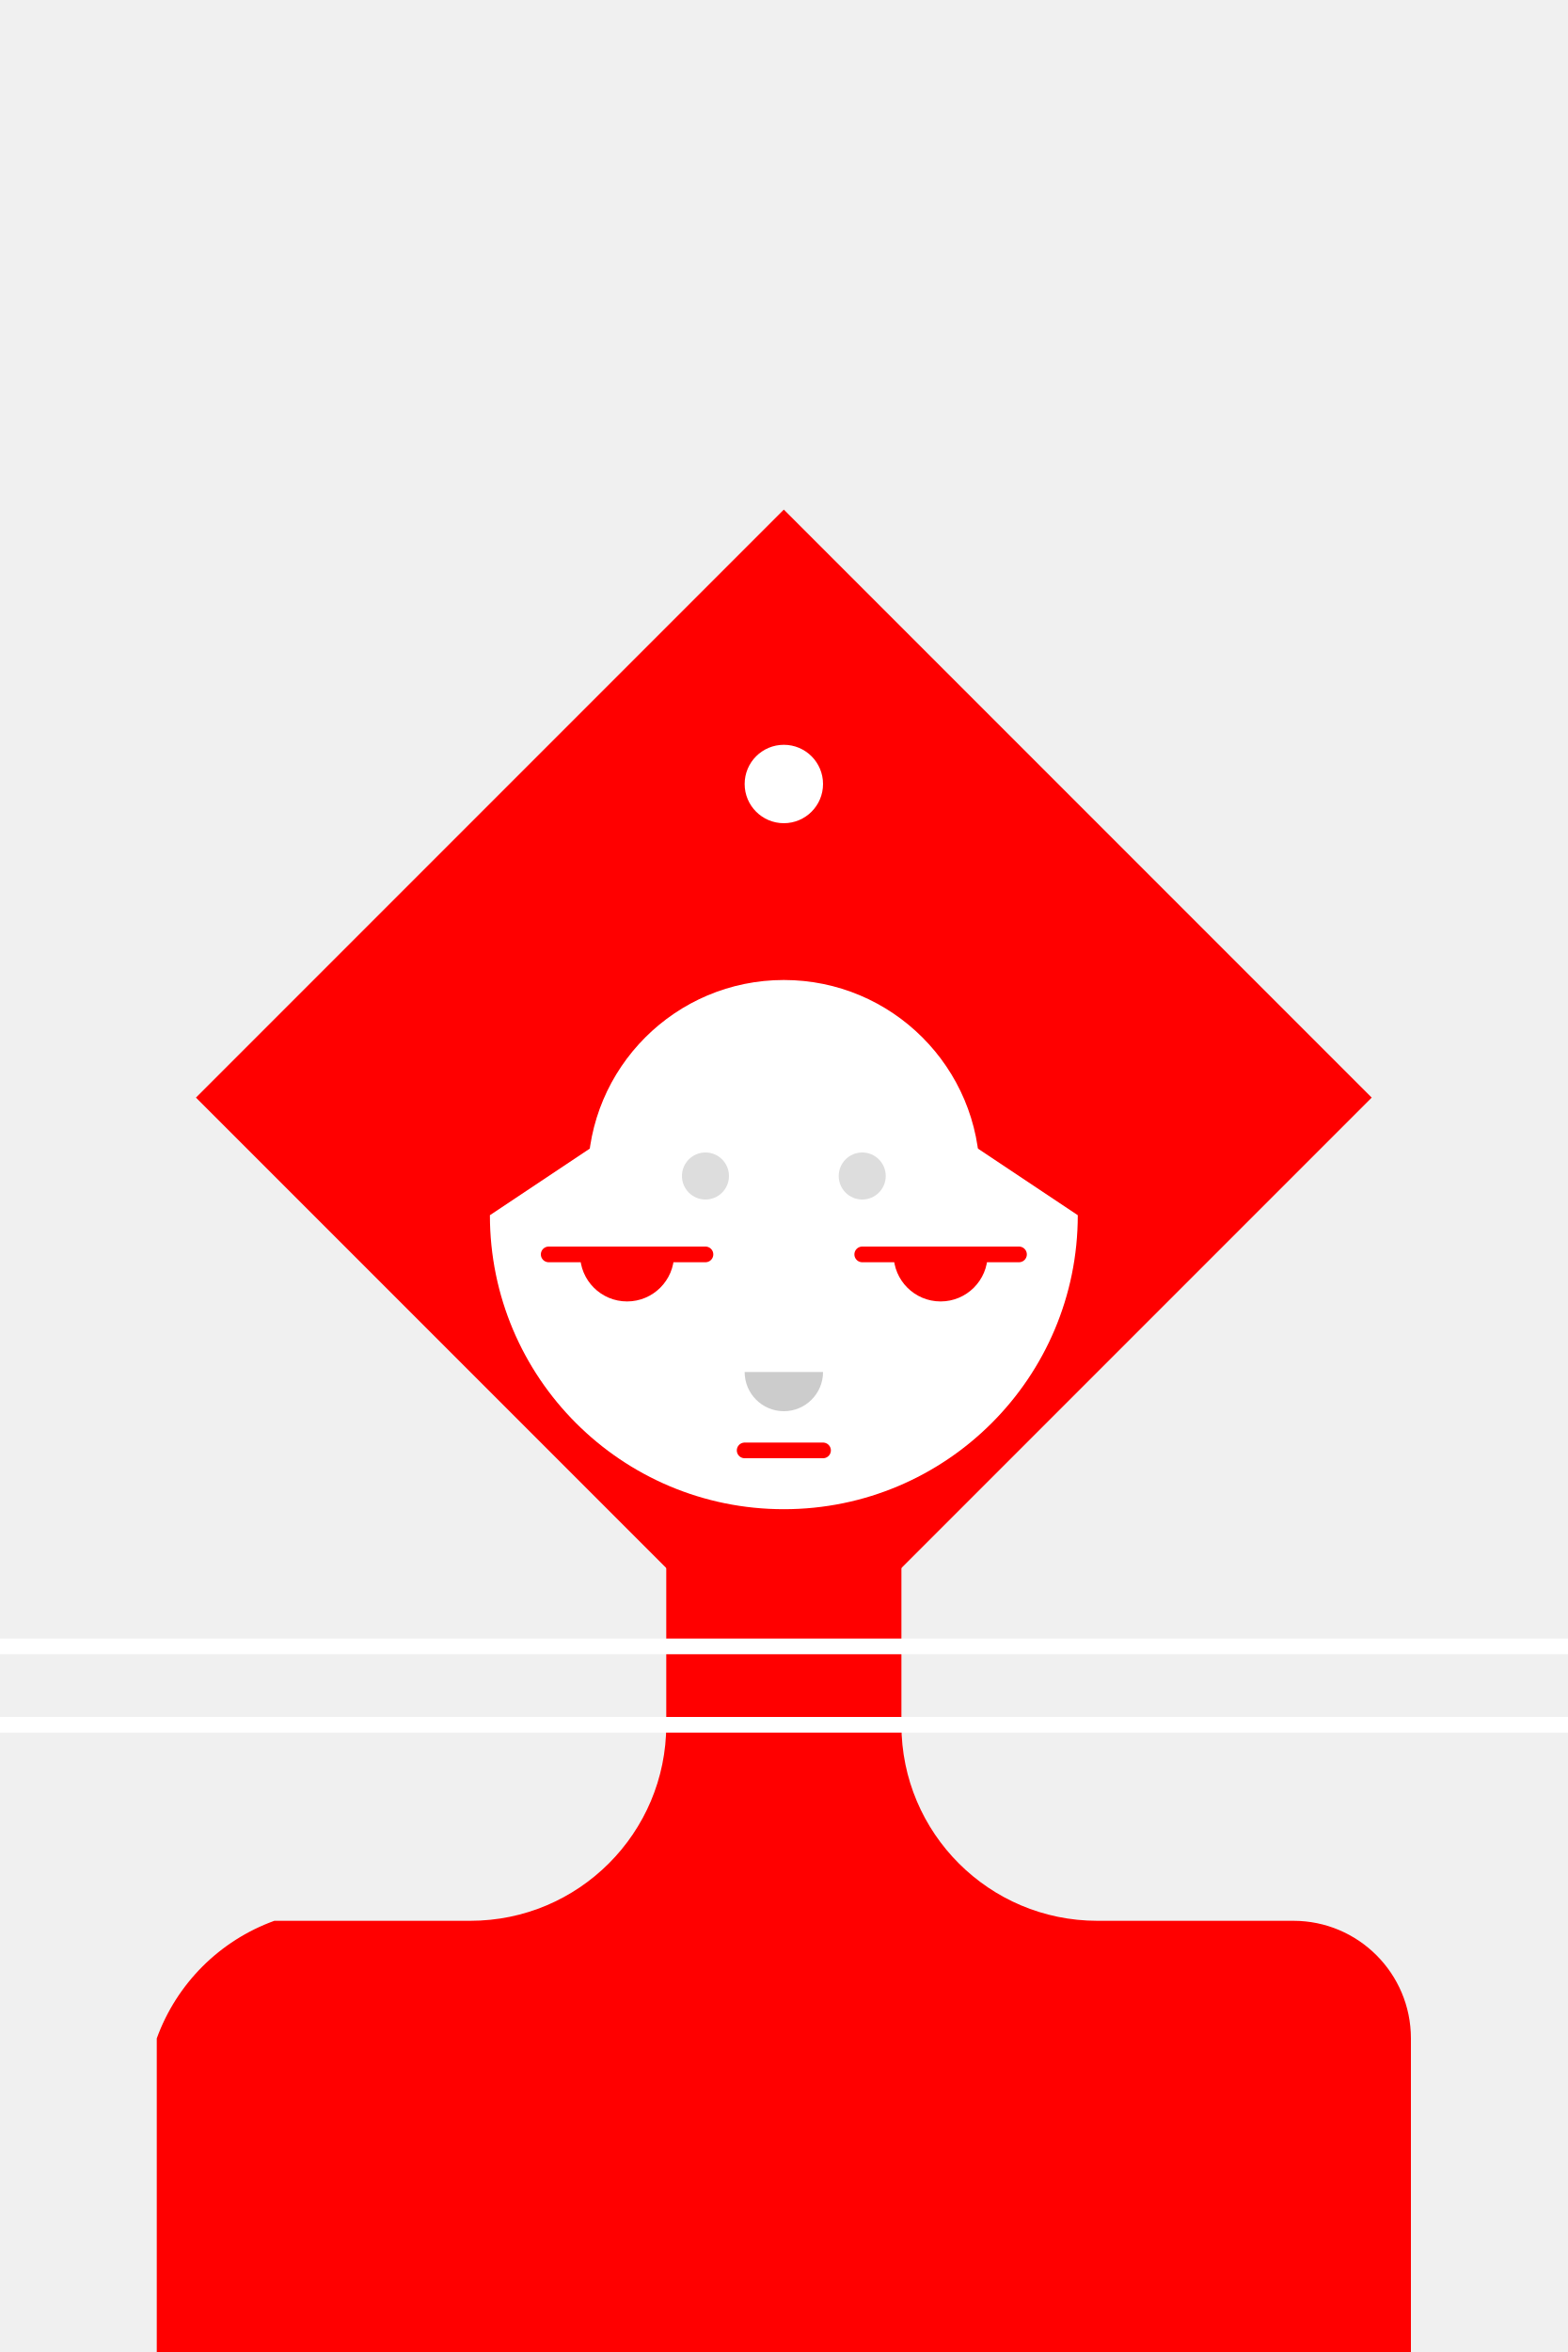
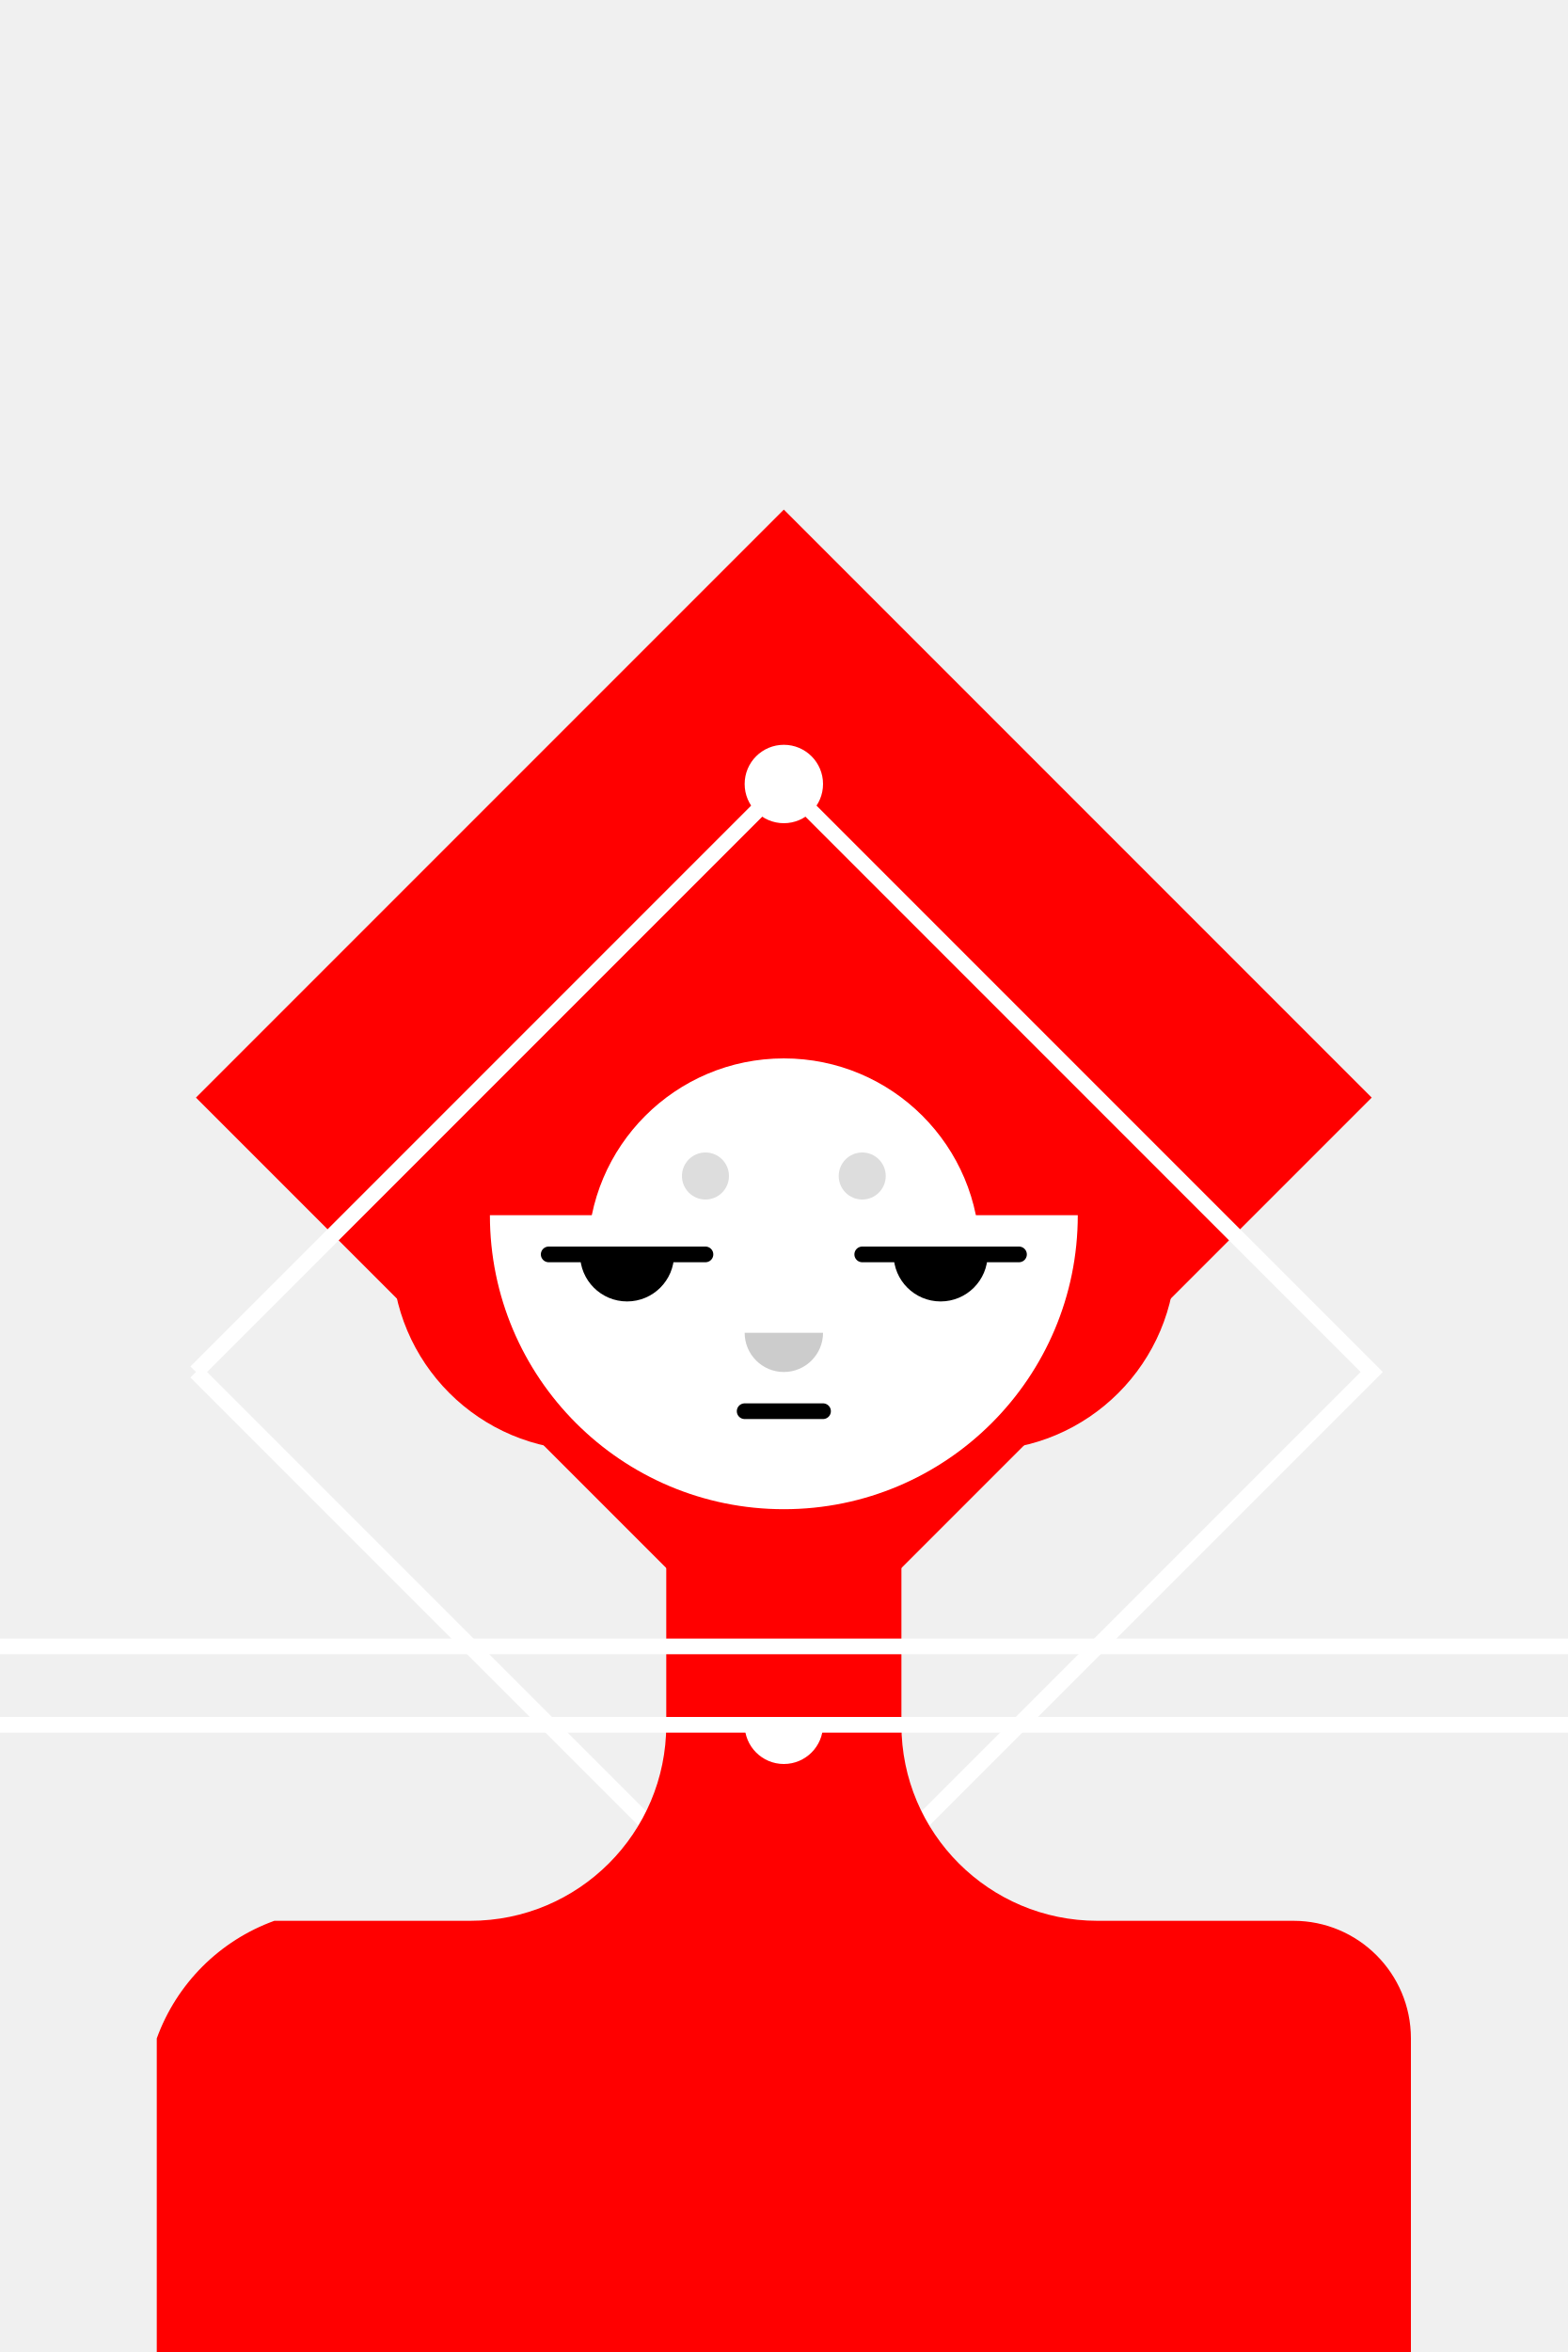
<svg xmlns="http://www.w3.org/2000/svg" version="1.1" baseProfile="full" width="200" height="300">
+   <circle cx="125" cy="160" r="25" fill="red" />
+   <circle cx="75" cy="160" r="25" fill="red" />
  <path d="M25,140 l75,75 l75,-75 l-75,-75" fill="red" />
-   <circle cx="100" cy="150" r="25" fill="white" />
+   <path d="M25,175 l75,75 l75,-75 l-75,-75 l-75,75" fill="none" stroke="white" stroke-width="2px" />
+   <circle cx="100" cy="160" r="25" fill="white" />
  <path d="M20,310 l0,-50 a25,25 0 0,1 15,-15 l25,0 a25,25 0 0,0 25,-25 l0,-50 l30,0 l0,50 a25,25 0 0,0 25,25 l25,0 a15,15 0 0,1 15,15 l0,50" fill="red" />
  <line x1="0" y1="210" x2="300" y2="210" stroke-width="2px" stroke="white" stroke-linecap="round" />
  <line x1="0" y1="220" x2="300" y2="220" stroke-width="2px" stroke="white" stroke-linecap="round" />
-   <path d="M62.5,155 a15,15 0 1,0 75,0 l-37.5,-25" fill="white" />
-   <line x1="70" y1="160" x2="90" y2="160" stroke-width="2px" stroke="red" stroke-linecap="round" />
-   <line x1="110" y1="160" x2="130" y2="160" stroke-width="2px" stroke="red" stroke-linecap="round" />
-   <path d="M75,160 a5,5 0 1,0 10,0" stroke-width="2px" stroke="red" stroke-linecap="round" fill="red" />
-   <path d="M115,160 a5,5 0 1,0 10,0" stroke-width="2px" stroke="red" stroke-linecap="round" fill="red" />
+   <path d="M95,220 a5,5 0 1,0 10,0" stroke-width="0px" stroke="#ccc" stroke-linecap="round" fill="white" />
+   <path d="M62.5,155 a15,15 0 1,0 75,0" fill="white" />
+   <line x1="70" y1="160" x2="90" y2="160" stroke-width="2px" stroke="black" stroke-linecap="round" />
+   <line x1="110" y1="160" x2="130" y2="160" stroke-width="2px" stroke="black" stroke-linecap="round" />
+   <path d="M75,160 a5,5 0 1,0 10,0" stroke-width="2px" stroke="black" stroke-linecap="butt" fill="black" />
+   <path d="M115,160 a5,5 0 1,0 10,0" stroke-width="2px" stroke="black" stroke-linecap="butt" fill="black" />
  <circle cx="90" cy="150" r="3" fill="#ddd" />
  <circle cx="110" cy="150" r="3" fill="#ddd" />
-   <path d="M95,175 a5,5 0 1,0 10,0" stroke-width="0px" stroke="#ccc" stroke-linecap="round" fill="#ccc" />
-   <line x1="95" y1="185" x2="105" y2="185" stroke-width="2px" stroke="red" stroke-linecap="round" />
+   <path d="M95,170 a5,5 0 1,0 10,0" stroke-width="0px" stroke="#ccc" stroke-linecap="round" fill="#ccc" />
+   <line x1="95" y1="180" x2="105" y2="180" stroke-width="2px" stroke="black" stroke-linecap="round" />
  <circle cx="100" cy="100" r="5" fill="white" />
</svg>
